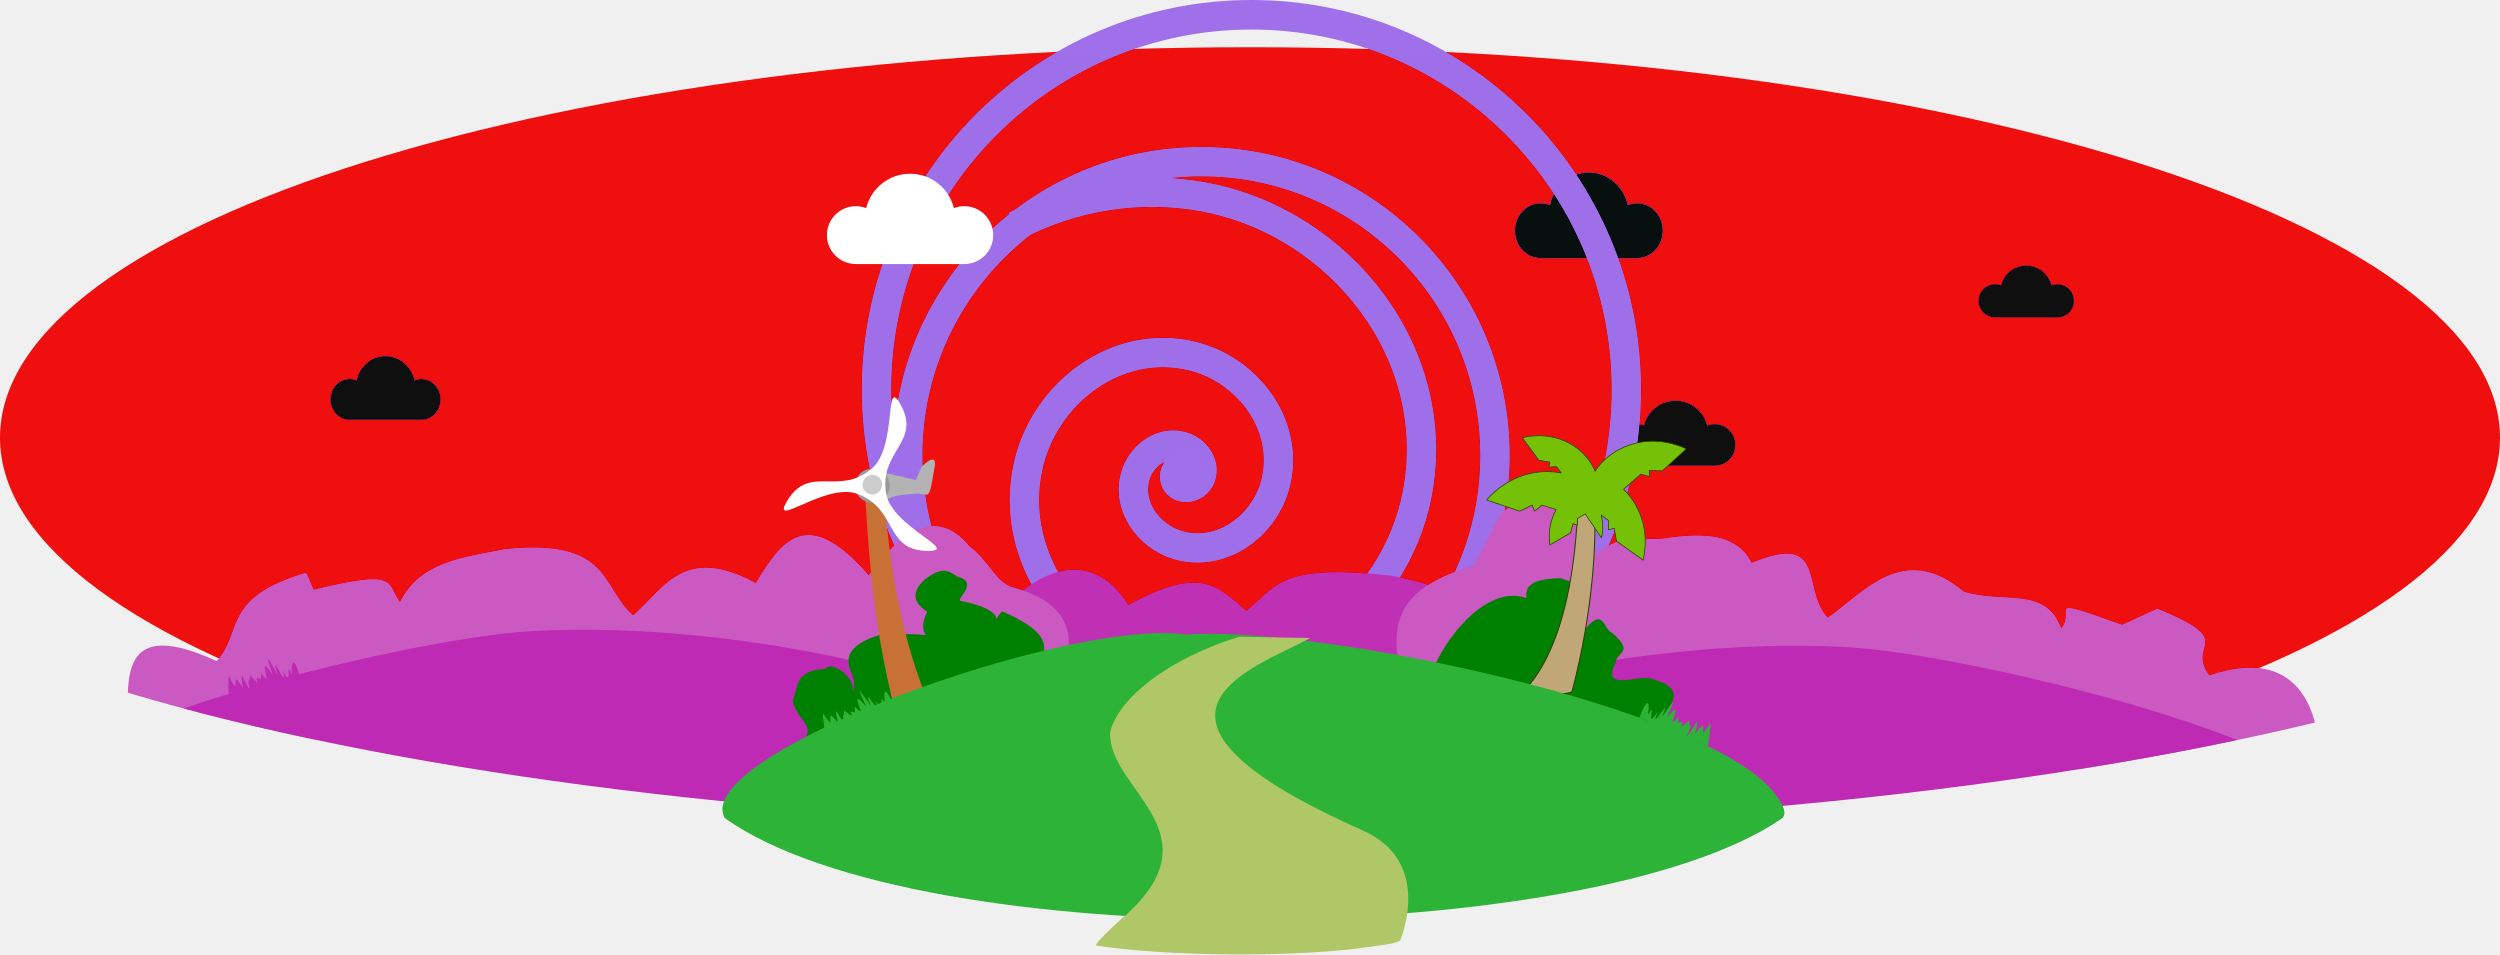
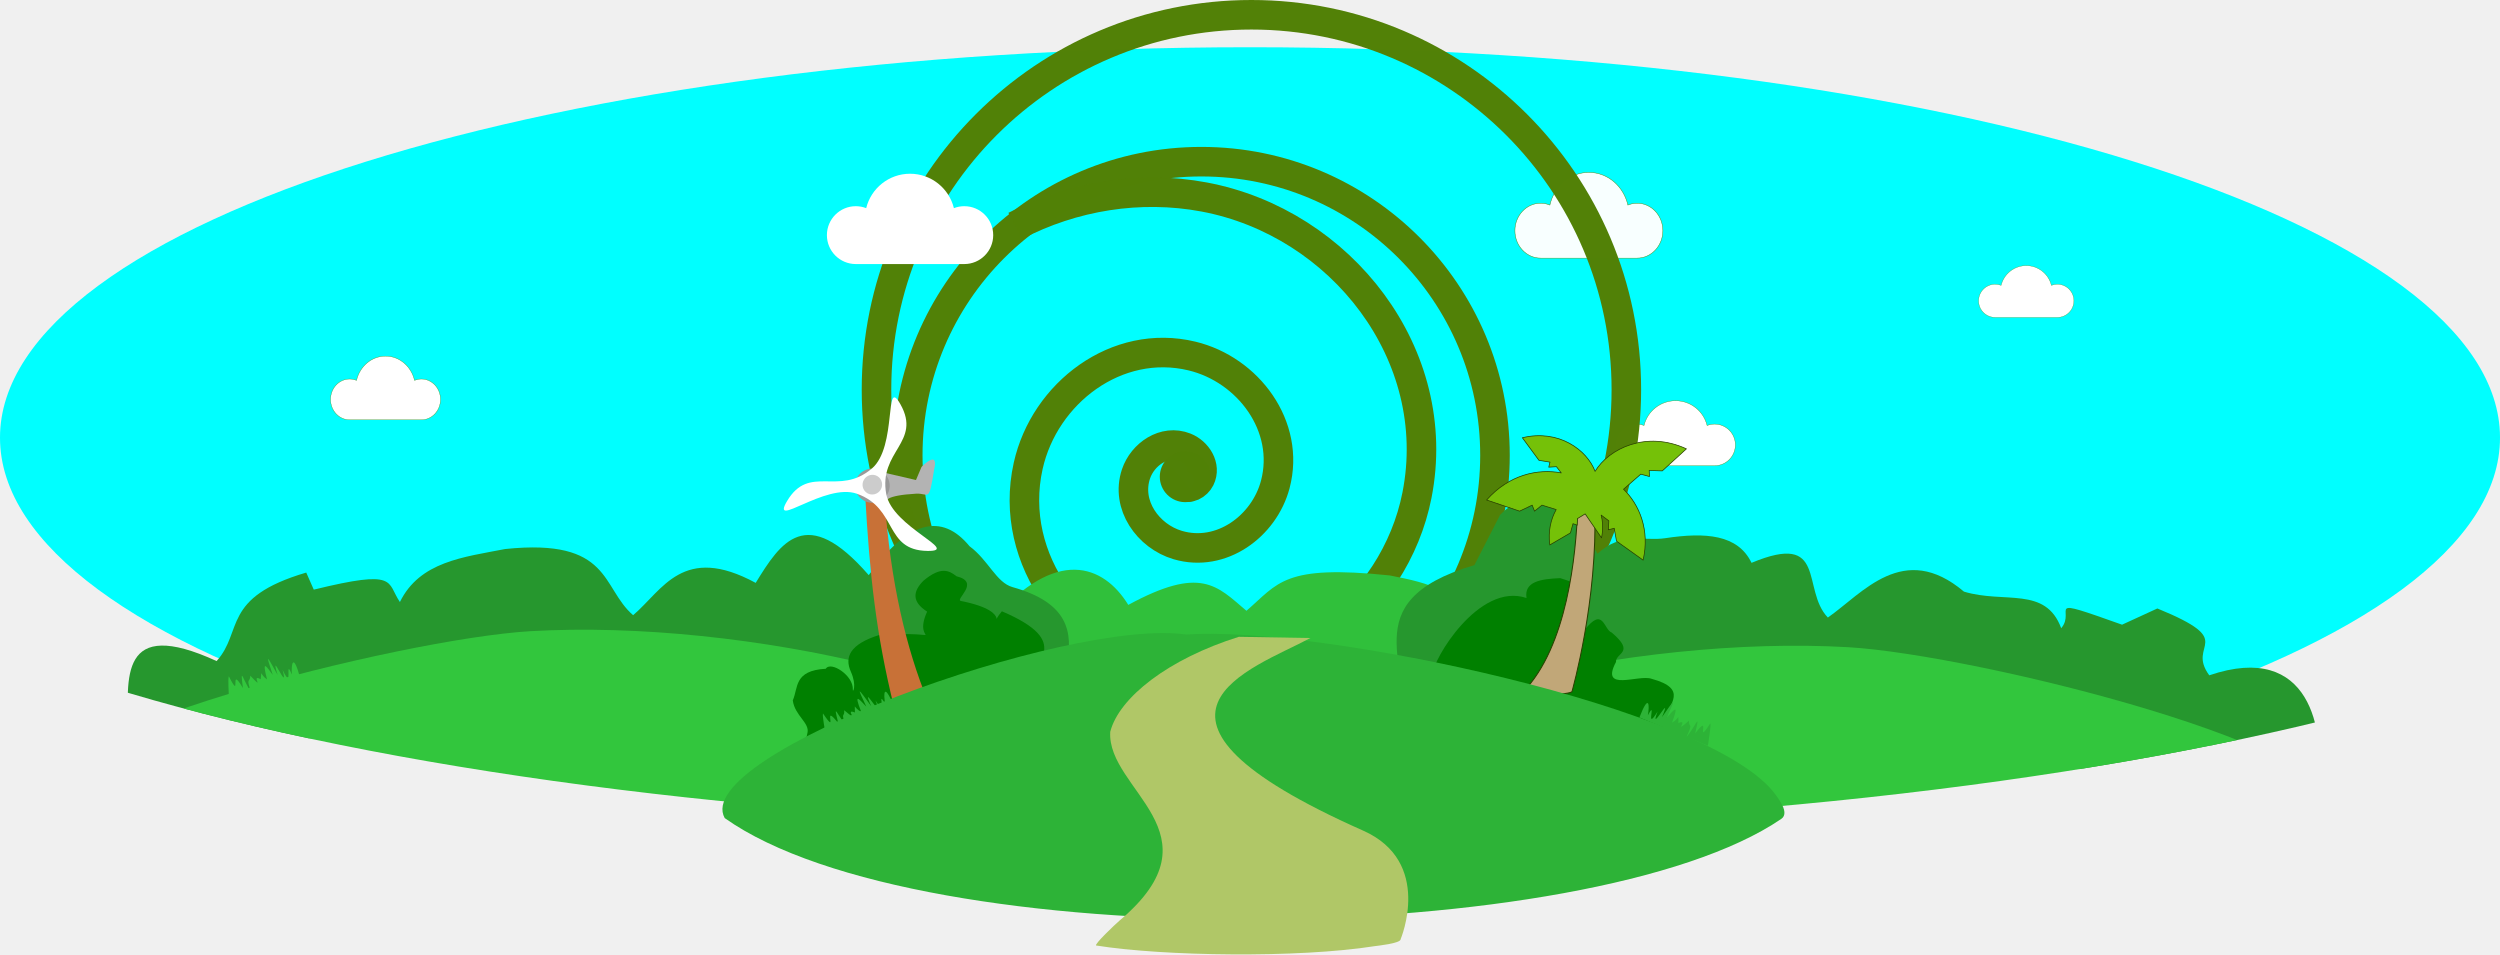
<svg xmlns="http://www.w3.org/2000/svg" width="180.33mm" height="68.844mm" version="1.1" viewBox="0 0 180.33 68.844" id="svg131">
  <defs id="defs8">
    <linearGradient id="linearGradient50606" x1="421.46" x2="458.99" y1="81.216" y2="80.958" gradientTransform="matrix(0.36219,-0.0075634,0.0085593,0.45242,-122.38,55.957)" gradientUnits="userSpaceOnUse">
      <stop stop-color="#d1a448" offset="0" id="stop1" />
      <stop stop-color="#9b7527" stop-opacity=".992" offset="1" id="stop2" />
    </linearGradient>
    <linearGradient id="linearGradient33560" x1="439.64" x2="412.56" y1="53.484" y2="53.871" gradientTransform="matrix(0.36219,-0.0075634,0.0085593,0.45242,-123.44,56.069)" gradientUnits="userSpaceOnUse">
      <stop stop-color="#96312a" offset="0" id="stop3" />
      <stop stop-color="#65211c" stop-opacity=".996" offset="1" id="stop4" />
    </linearGradient>
    <linearGradient id="linearGradient33562" x1="419.65" x2="452.28" y1="64.964" y2="65.351" gradientTransform="matrix(0.36219,-0.0071478,0.0085593,0.42756,-122.85,57.356)" gradientUnits="userSpaceOnUse">
      <stop stop-color="#c33f37" offset="0" id="stop5" />
      <stop stop-color="#b33a33" stop-opacity=".98" offset="1" id="stop6" />
    </linearGradient>
    <linearGradient id="linearGradient15121" x1="367.11" x2="367.22" y1="87.487" y2="90.811" gradientUnits="userSpaceOnUse">
      <stop stop-color="#916f6f" offset="0" id="stop7" />
      <stop stop-color="#685050" stop-opacity=".992" offset="1" id="stop8" />
    </linearGradient>
    <clipPath id="clipPath14">
      <ellipse transform="matrix(0.9996,0.028384,-0.013912,0.9999,0,0)" cx="106.13" cy="91.443" rx="117.86" ry="38.66" fill="#00ffff" stroke-width="0.322" id="ellipse8" />
    </clipPath>
  </defs>
-   <g transform="translate(-13.275,-38.75155)" style="mix-blend-mode:difference" id="g19">
+   <g transform="translate(-13.275,-38.75155)" style="mix-blend-mode:normal" id="g19">
    <ellipse cx="103.44" cy="70.321" rx="90.165" ry="28.162" fill="#0ff" stroke-width="0.24" id="ellipse9" style="fill:#00ffff;fill-opacity:1" />
    <g id="g1" style="display:inline;opacity:1;mix-blend-mode:normal;stroke:#528106;stroke-width:1.899;stroke-miterlimit:4;stroke-dasharray:none;stroke-opacity:0.996" transform="matrix(-1.122355,-1.11011e-8,0,1.122355,263.3009,-11.12767)">
      <g transform="matrix(-0.08104566,0,0,0.08104566,261.9349,316.9654)" fill="#ffffff" id="g18" style="display:inline;mix-blend-mode:normal">
        <path d="m 817.414,-3062.034 c -1.92,6e-4 -3.748,0.4 -5.439,1.091 -2.53,-11.047 -11.863,-19.251 -22.999,-19.251 -11.139,-10e-5 -20.473,8.204 -23,19.25 -1.69,-0.692 -3.522,-1.09 -5.44,-1.09 -8.376,0 -15.166,7.248 -15.166,16.184 0,8.938 6.79,16.184 15.166,16.183 2.628,1e-4 15.769,1e-4 28.441,1e-4 12.67,10e-5 25.808,10e-5 28.437,-1e-4 8.376,1e-4 15.166,-7.245 15.166,-16.184 -8e-5,-8.935 -6.79,-16.184 -15.166,-16.184 z" stroke-width="0.262" id="path15" />
        <path d="m 1781.486,-3201.453 c -2.583,7e-4 -5.043,0.537 -7.317,1.468 -3.403,-14.862 -15.961,-25.901 -30.942,-25.901 -14.986,-2e-4 -27.545,11.038 -30.944,25.899 -2.273,-0.931 -4.739,-1.467 -7.319,-1.467 -11.27,0 -20.404,9.752 -20.404,21.774 0,12.025 9.135,21.774 20.404,21.773 3.536,-2e-4 21.215,1e-4 38.264,1e-4 17.046,2e-4 34.722,10e-5 38.26,0 11.269,0 20.404,-9.748 20.404,-21.774 -2e-4,-12.021 -9.136,-21.774 -20.404,-21.774 z" stroke-width="0.353" id="path2" style="display:inline;opacity:0.97;mix-blend-mode:normal;fill:#ffffff" />
        <path d="m 1842.9,-3026.3 c -2.09,0 -4.079,0.407 -5.918,1.113 -2.752,-11.267 -12.908,-19.636 -25.026,-19.636 -12.121,2e-4 -22.278,8.369 -25.027,19.636 -1.838,-0.705 -3.833,-1.112 -5.92,-1.112 -9.115,-1e-4 -16.503,7.394 -16.503,16.508 -10e-5,9.117 7.388,16.507 16.503,16.507 2.86,3e-4 17.158,0 30.947,10e-5 13.786,-10e-5 28.083,-10e-5 30.944,-10e-5 9.114,0 16.502,-7.39 16.502,-16.507 0,-9.114 -7.389,-16.507 -16.502,-16.508 z" stroke-width="0.276" id="path16" />
        <path d="m 2114.7,-3137.2 c -1.665,-6e-4 -3.249,0.324 -4.715,0.886 -2.192,-8.975 -10.282,-15.642 -19.934,-15.642 -9.655,10e-5 -17.746,6.667 -19.936,15.642 -1.464,-0.562 -3.053,-0.886 -4.715,-0.886 -7.261,2e-4 -13.146,5.89 -13.146,13.15 -2e-4,7.262 5.885,13.149 13.146,13.149 2.278,0 13.668,-4e-4 24.652,0 h 24.649 c 7.26,0 13.146,-5.887 13.146,-13.149 0,-7.26 -5.886,-13.149 -13.145,-13.15 z" stroke-width="0.22" id="path17" />
      </g>
      <g id="g2255" transform="matrix(0.98139,0,0,0.98139,2.741246,1.280983)" style="display:inline;stroke:#528106;stroke-width:1.935;stroke-miterlimit:4;stroke-dasharray:none;stroke-opacity:0.996">
        <circle style="fill:none;stroke:#528106;stroke-width:1.935;stroke-miterlimit:4;stroke-dasharray:none;stroke-opacity:0.996" id="circle2249" cx="145.526" cy="73.795" r="19.228" />
        <path style="fill:none;fill-rule:evenodd;stroke:#528106;stroke-width:7.313;stroke-miterlimit:4;stroke-dasharray:none;stroke-opacity:0.996" id="path2251" transform="matrix(-0.249086,0.0892217,-0.0892217,-0.249086,227.107,125.9393)" d="m 220.763,282.644 c -0.448,-0.782 0.435,-1.59 1.124,-1.77 1.883,-0.493 3.392,1.38 3.591,3.067 0.407,3.454 -2.94,5.961 -6.105,6.071 -5.521,0.192 -9.332,-5.15 -9.232,-10.291 0.157,-8.1 8.035,-13.531 15.667,-13.093 11.207,0.643 18.579,11.615 17.668,22.265 -1.271,14.853 -15.906,24.496 -30.115,22.971 -19.05,-2.044 -31.297,-20.925 -29.016,-39.242 2.965,-23.806 26.684,-38.998 49.669,-35.813 29.129,4.036 47.612,33.196 43.373,61.415 -5.262,35.028 -40.472,57.151 -74.499,51.705 -15.924,-2.548 -30.663,-10.677 -41.58,-22.508" />
      </g>
      <circle style="fill:none;stroke:#528106;stroke-width:1.899;stroke-miterlimit:4;stroke-dasharray:none;stroke-opacity:0.996" id="circle4495" cx="142.342" cy="69.487" r="24.096" />
      <circle style="opacity:1;fill:#518106;fill-opacity:0.996;stroke:none;stroke-width:0.824" id="path1-7" cx="-146.596" cy="75.079" r="1.635" transform="scale(-1,1)" />
    </g>
    <g transform="matrix(0.92895,-0.020679,0.012925,0.72824,6.7956,3.7091)" clip-path="url(#clipPath14)" fill="#32c63d" opacity=".861" id="g14" style="display:inline;opacity:1">
      <path d="m 80.205,119.5 c 0.783,-2.441 0.814,-1.175 0.656,-0.19 0.78,-1.756 -0.323,1.803 0.762,-0.354 -0.751,2.427 1.272,-2.153 0.332,0.564 1.046,-1.826 1.165,-2.081 0.377,0.052 0.445,-0.571 1.068,-1.639 0.396,0.517 0.642,-0.431 0.478,-0.979 0.494,0.055 0.883,-0.466 -0.516,1.208 0.834,-0.225 -0.08,0.76 0.385,0.107 -0.258,1.684 0.82,-1.218 1.152,-2.635 0.71,-0.383 1.361,-2.249 -0.091,1.458 1.195,-0.986 0.055,0.325 -0.147,1.538 -0.222,2.224" fill="#32c63d" stroke-opacity="0" id="path9" />
      <path d="m 139.777,128.955 c 0.205,-5.414 0.903,-11.433 -6.735,-7.22 -2.044,-3.004 -0.253,-6.289 -6.836,-8.959 l -0.608,1.674 c -6.556,-2.246 -4.401,-2.392 -5.486,-0.456 -1.484,-4.057 -3.521,-4.765 -6.729,-5.658 -8.246,-1.332 -8.65,0.527 -11.175,3.185 -2.263,-2.555 -3.463,-4.589 -9.163,-0.844 -1.881,-4.082 -5.54,-5.891 -10.502,1.115 -2.995,-5.515 -5.575,-6.375 -7.785,-3.083 l -6.874,21.373 z" fill="#26972e" stroke-width="0.322" id="path1" style="fill:#30c03b;fill-opacity:1" />
      <path d="m 15.274,121.06 c -0.055,-5.422 -0.584,-11.475 6.931,-6.832 2.126,-2.885 0.428,-6.27 7.079,-8.564 l 0.561,1.707 c 6.613,-1.872 5.638,-0.581 6.669,1.415 1.596,-3.97 5.014,-4.304 8.244,-5.015 8.277,-0.863 7.39,4.034 9.84,6.833 2.333,-2.424 3.966,-6.993 9.558,-2.928 1.993,-3.972 4.021,-7.799 8.785,-0.517 3.146,-5.34 5.748,-6.053 7.865,-2.639 1.442,1.418 2.025,3.655 3.279,4.141 8.657,3.354 1.279,11.659 2.995,17.605 z" fill="#26972e" stroke-width="0.322" id="path10" />
      <path d="m 9.068,127.45 c -2.636,-6.32 27.569,-15.03 37.542,-15.489 16.721,-0.762 39.3,6.662 44.083,15.534 0.3,0.556 0.169,0.313 0.385,0.783 0.286,0.622 0.38,1.277 -0.005,1.581 -14.96,12.445 -66.933,11.824 -82.006,-2.41 z" fill="#32c63d" id="path11" />
      <path d="m 28.658,116.04 c -0.509,-2.559 -0.678,-1.312 -0.629,-0.308 -0.581,-1.88 0.124,1.843 -0.716,-0.49 0.48,2.539 -1.025,-2.363 -0.391,0.497 -0.838,-1.998 -0.927,-2.273 -0.379,-0.017 -0.379,-0.646 -0.879,-1.817 -0.448,0.439 -0.589,-0.543 -0.367,-1.056 -0.495,-0.036 -0.824,-0.622 0.38,1.29 -0.802,-0.375 -0.004,0.767 -0.393,0.035 0.073,1.714 -0.679,-1.355 -0.854,-2.819 -0.661,-0.508 -1.103,-2.475 -0.069,1.46 -1.076,-1.194 -0.09,0.312 -0.022,1.549 -0.022,2.242" fill="#32c63d" stroke-opacity="0" id="path12" />
      <path d="m 185.13,131.15 c 0.637,-5.357 -0.34,-14.314 -8.278,-11.119 -1.794,-3.252 2.402,-3.222 -3.936,-6.733 l -2.763,1.528 c -6.345,-3.085 -3.494,-1.569 -4.729,0.215 -1.153,-4.227 -4.376,-2.532 -7.497,-3.837 -4.628,-5.196 -7.874,-0.048 -10.6,2.267 -2.049,-2.835 0.123,-8.568 -5.849,-5.585 -1.02,-2.839 -3.526,-3.15 -6.672,-2.63 -1.623,0.268 -3.396,-0.764 -5.267,1.387 -2.54,-5.873 -5.039,-7.063 -7.502,-4.078 l -2.072,4.935 c -9.88,3.418 -4.318,10.282 -6.477,15.423 z" fill="#26972e" stroke-width="0.322" id="path13" />
      <path d="m 185.95,134.06 c 2.81,-6.166 -27.129,-16.584 -37.082,-17.608 -16.687,-1.711 -39.454,4.425 -44.481,13.02 -0.315,0.538 -0.177,0.303 -0.407,0.761 -0.303,0.605 -0.415,1.255 -0.039,1.581 14.602,13.284 66.552,15.615 82.008,2.247 z" fill="#32c63d" id="path14" />
    </g>
  </g>
  <path d="m 69.555,14.873 c -0.264,-8.4e-5 -0.516,0.051 -0.748,0.141 -0.348,-1.424 -1.632,-2.482 -3.163,-2.482 -1.532,2.3e-5 -2.816,1.058 -3.164,2.482 -0.232,-0.089 -0.485,-0.141 -0.748,-0.141 -1.152,3.7e-5 -2.086,0.935 -2.086,2.087 -2e-5,1.153 0.934,2.087 2.086,2.087 0.361,0 2.169,-6e-5 3.912,0 h 3.912 c 1.152,0 2.086,-0.934 2.086,-2.087 0,-1.152 -0.934,-2.087 -2.086,-2.087 z" stroke-width="0.293" id="path18" style="display:inline;mix-blend-mode:normal;fill:#ffffff;stroke:none;stroke-width:0.227;stroke-miterlimit:4;stroke-dasharray:none;stroke-opacity:0.996" />
  <g transform="translate(46.585,-13.46755)" id="g40">
    <path d="m 13.781,67.223 c -1.504,1.566 -3.24,3.801 -2.122,-0.891 0.173,-0.726 -0.917,-1.247 -1.059,-2.344 0.408,-0.92 0.063,-2.152 2.379,-2.282 0.358,-0.58 2.016,0.492 1.952,1.51 -0.017,0.272 0.31,-0.29 -0.142,-1.298 -0.473,-1.056 -0.063,-1.976 2.012,-2.637 5.533,-0.362 2.309,0.877 3.49,-1.696 -1.133,-0.722 -1.021,-1.472 -0.258,-2.237 1.263,-1.05 1.843,-0.727 2.378,-0.313 1.77,0.431 -0.16,1.688 0.321,1.783 4.147,0.822 1.707,2.224 2.951,0.743 5.289,2.263 2.07,3.631 2.276,5.359" fill="#008000" id="path19" />
    <path d="m 56.788,62.023 c -0.07,-0.852 3.264,-6.596 6.738,-5.42 -0.191,-1.181 1.021,-1.377 2.432,-1.433 2.962,0.894 2.144,1.754 1.243,2.613 0.123,0.419 -0.372,1.333 0.5,1.15 1.38,-1.787 1.379,-0.035 1.981,0.169 1.725,1.471 0.257,1.437 0.299,2.115 -1.183,2.214 1.643,0.873 2.571,1.215 2.714,0.739 1.16,1.829 1.095,2.796 l -1,2.804 -12.047,-3.563" fill="#008000" id="path20" />
    <g transform="matrix(3.1915,-0.44338,0.39792,2.923,-717.68,-305.61)" fill="#d4aa00" stroke="#000000" stroke-width="0.035" id="g27">
      <g transform="matrix(0.83053,0,0,0.83053,35.401,27.148)" fill="#d4aa00" stroke="none" id="g26">
        <path d="m 211.08,158.21 c -0.212,-2.152 -0.168,-3.93 0.002,-6.267 l 0.509,0.135 c -0.16,2.537 0.043,4.553 0.405,6.078" fill="#c87137" id="path21" />
        <g transform="matrix(-0.84478,-0.26123,-0.21471,0.84478,422.89,79.744)" id="g25">
          <path d="m 211.99,150.27 -1.157,0.113 -0.115,-0.461 c 0,0 -0.46,-0.689 -0.394,0.033 0.023,1.153 0.06,0.798 0.443,0.88 0.972,0.208 0.879,0.397 0.879,0.397" fill="#b3b3b3" id="path22" />
          <ellipse transform="matrix(0.99911,0.042121,-0.032812,0.99946,0,0)" cx="216.98" cy="141.71" rx="0.533" ry="0.573" fill="#999999" stroke-width="0.056" id="ellipse22" />
          <g transform="matrix(-0.43756,-0.98348,0.82432,-0.43263,180.68,424.6)" id="g24">
            <g transform="matrix(-0.3527,-1.0231,-0.8558,0.3527,415.81,314.7)" fill="#f9f9f9" id="g23">
              <path transform="matrix(0.097965,0.01486,-0.013336,0.10697,208.55,129.55)" d="m 44.165,168.43 c 13.548,-0.328 9.648,12.892 22.578,16.952 9.994,3.139 26.623,-12.271 21.607,-3.074 -6.49,11.897 -15.989,1.91 -25.97,11.077 -7.715,7.086 -2.685,29.192 -8.141,20.249 -7.058,-11.569 6.34,-14.801 3.392,-28.029 -2.279,-10.225 -23.938,-16.921 -13.466,-17.175 z" fill="#ffffff" id="path23" />
            </g>
            <ellipse transform="matrix(0.99911,0.042121,-0.032812,0.99946,0,0)" cx="216.98" cy="141.71" rx="0.304" ry="0.327" fill="#cccccc" stroke-width="0.032" id="ellipse23" />
            <ellipse transform="matrix(-0.98869,-0.14997,-0.12372,0.99232,0,0)" cx="-229.23" cy="117.28" rx="2.987" ry="3.25" fill="none" id="ellipse24" />
          </g>
        </g>
      </g>
    </g>
    <g transform="matrix(0.26458,0,0,0.26458,-731.87,-510.27)" id="g30">
      <g transform="translate(-352.25,60.347)" id="g29">
        <g transform="matrix(0.45476,0,0,0.45476,1907.3,1127.6)" stroke="#283f00" stroke-linecap="round" stroke-linejoin="round" stroke-miterlimit="10" id="g28">
          <path d="m 3221.8,2045.5 c -0.95,27.558 -6.219,82.753 -32.69,109.84 0,0 3.528,1.564 15.013,1.564 7.918,0 14.338,-0.818 14.338,-1.827 0,-0.215 15.526,-54.023 13.6,-110.85 l -10.261,1.273 z" fill="#c1a778" stroke-width="0.618" id="path27" />
          <path d="m 3235.9,2049.4 4.601,3.442 -0.296,5.378 3.524,-0.901 1.388,7.71 15.934,11.378 c 4.142,-18.149 -2.293,-33.317 -11.741,-42.512 l 10.342,-9.026 5.205,1.405 -0.157,-3.63 7.838,0.257 14.458,-13.208 c -23.962,-11.125 -46.516,-0.207 -54.737,13.508 -4.795,-12.78 -21.796,-25.452 -43.593,-20.158 l 9.938,13.511 6.619,1.1 -0.732,3.022 4.599,-0.308 2.904,3.762 c -13.957,-2.694 -31.429,1.084 -44.768,16.224 l 19.778,6.691 7.531,-3.603 1.419,3.603 4.467,-3.603 8.511,2.67 c -3.216,5.733 -4.93,12.928 -3.835,21.205 l 12.398,-7.23 1.534,-5.535 2.504,0.896 0.159,-3.946 4.62,-2.828 9.786,14.358 c 0,0 1.667,-6.554 -0.197,-13.633 z" fill="#75c108" stroke-width="0.445" id="path28" />
        </g>
      </g>
    </g>
    <g transform="matrix(0.10901,0,0,0.10901,-252.95,-161.51)" id="g39">
      <g transform="translate(-352.25,60.347)" id="g38">
        <g transform="matrix(0.13024,0,0,0.13024,2156.3,1790.8)" id="g37">
          <path d="m 4964.9,2184.7 c 0,12.865 -10.43,23.293 -23.294,23.293 h -166.32 c -12.864,0 -23.293,-10.429 -23.293,-23.293 0,-12.865 10.429,-23.293 23.293,-23.293 h 166.32 c 12.864,0 23.294,10.428 23.294,23.293 z" fill="#38200e" opacity="0.2" id="path30" />
          <g stroke="#283f00" stroke-linecap="round" stroke-linejoin="round" stroke-miterlimit="10" stroke-width="4.298" id="g36">
            <path d="m 4863.5,2174.7 v -31.525 c 0,-1.928 1.562,-3.493 3.501,-3.493 1.928,0 3.486,1.565 3.486,3.493 v 30.983 c 41.307,0.472 40.213,9.235 40.213,9.235 h -53.613 c -0.541,-5.616 3.346,-7.826 6.413,-8.693 z" fill="#ffde55" id="path31" />
            <path d="m 4847.2,2180.7 v -31.53 c 0,-1.928 1.559,-3.494 3.486,-3.494 1.939,0 3.5,1.566 3.5,3.494 v 30.983 c 41.308,0.472 40.213,9.235 40.213,9.235 h -53.624 c -0.532,-5.617 3.358,-7.821 6.425,-8.688 z" fill="#ffde55" id="path32" />
            <path d="m 4792.5,2130.8 c -0.064,-0.455 74.498,-73.248 99.785,-73.248 25.273,0 45.777,20.501 45.777,45.786 0,25.285 -20.504,45.786 -45.777,45.786 -21.063,0 -76.32,3.857 -94.206,-9.457 -27.938,50.054 -53.277,17.479 -53.277,17.479 z" fill="#ffffff" id="path33" />
            <path d="m 4928.7,2087.2 c 18.546,-6.072 30.256,-25.019 26.747,-44.773 -3.868,-21.628 -24.526,-36.031 -46.151,-32.179 -21.633,3.856 -36.028,24.509 -32.184,46.144 0.66,3.656 1.799,7.111 3.324,10.297" fill="#ffffff" id="path34" />
            <path d="m 4942,2077.8 c -21.202,2.194 -21.624,-18.449 -3.651,-20.469 0,0 8.05,-8.764 17.149,-14.869 11.481,13.818 32.543,14.939 34.655,36.768 z" fill="#ffde55" id="path35" />
            <path d="m 4919.7,2099.5 c 0,0 6.986,36.644 -23.314,39.557 0,0 -82.766,4.653 -81.596,-11.077 l 31.234,-13.405" fill="#ffffff" id="path36" />
          </g>
          <path d="m 4907.5,2044.8 c 1.094,3.954 5.188,6.278 9.145,5.173 3.961,-1.089 6.271,-5.195 5.176,-9.148 -1.094,-3.949 -5.188,-6.268 -9.152,-5.173 -3.954,1.104 -6.263,5.193 -5.169,9.148 z" fill="#283f00" id="path37" />
        </g>
      </g>
    </g>
  </g>
  <g transform="translate(-13.275,-38.75155)" id="g44">
    <g transform="matrix(0.92895,-0.020679,0.012925,0.72824,55.479,5.1355)" fill="#2db337" id="g42">
      <path d="m 9.068,127.45 c -2.636,-6.32 26.852,-19.121 36.097,-17.155 10.078,-0.653 40.746,8.328 45.529,17.201 0.3,0.556 0.169,0.313 0.385,0.783 0.286,0.622 0.38,1.277 -0.005,1.581 -14.96,12.445 -66.933,11.824 -82.006,-2.41 z" id="path40" />
      <path d="m 22.343,116.72 c -0.749,-2.462 -0.797,-1.198 -0.654,-0.208 -0.756,-1.777 0.298,1.812 -0.757,-0.375 0.718,2.447 -1.242,-2.188 -0.34,0.554 -1.021,-1.854 -1.137,-2.113 -0.377,0.042 -0.437,-0.583 -1.045,-1.669 -0.403,0.506 -0.636,-0.448 -0.465,-0.992 -0.494,0.041 -0.877,-0.49 0.5,1.222 -0.831,-0.248 0.069,0.762 -0.387,0.096 0.236,1.691 -0.803,-1.24 -1.116,-2.667 -0.704,-0.402 -1.331,-2.287 0.071,1.46 -1.181,-1.019 -0.059,0.324 0.126,1.542 0.192,2.23" stroke-opacity="0" id="path41" />
      <path d="m 80.205,119.5 c 0.783,-2.441 0.814,-1.175 0.656,-0.19 0.78,-1.756 -0.323,1.803 0.762,-0.354 -0.751,2.427 1.272,-2.153 0.332,0.564 1.046,-1.826 1.165,-2.081 0.377,0.052 0.445,-0.571 1.068,-1.639 0.396,0.517 0.642,-0.431 0.478,-0.979 0.494,0.055 0.883,-0.466 -0.516,1.208 0.834,-0.225 -0.08,0.76 0.385,0.107 -0.258,1.684 0.82,-1.218 1.152,-2.635 0.71,-0.383 1.361,-2.249 -0.091,1.458 1.195,-0.986 0.055,0.325 -0.147,1.538 -0.222,2.224" stroke-opacity="0" id="path42" />
    </g>
    <path d="m 102.634,84.686 c -5.089,1.597 -8.634,4.377 -9.275,6.848 -0.265,4.203 8.148,7.322 0.683,13.609 -0.276,0.233 -1.907,1.777 -1.692,1.811 4.85,0.775 14.574,0.915 20.074,0.047 0.167,-0.026 1.918,-0.2 1.883,-0.51 0,0 2.361,-5.576 -2.708,-7.826 -18.771,-8.334 -7.913,-11.679 -3.806,-13.891" fill="#b0c767" id="path43" />
  </g>
</svg>
